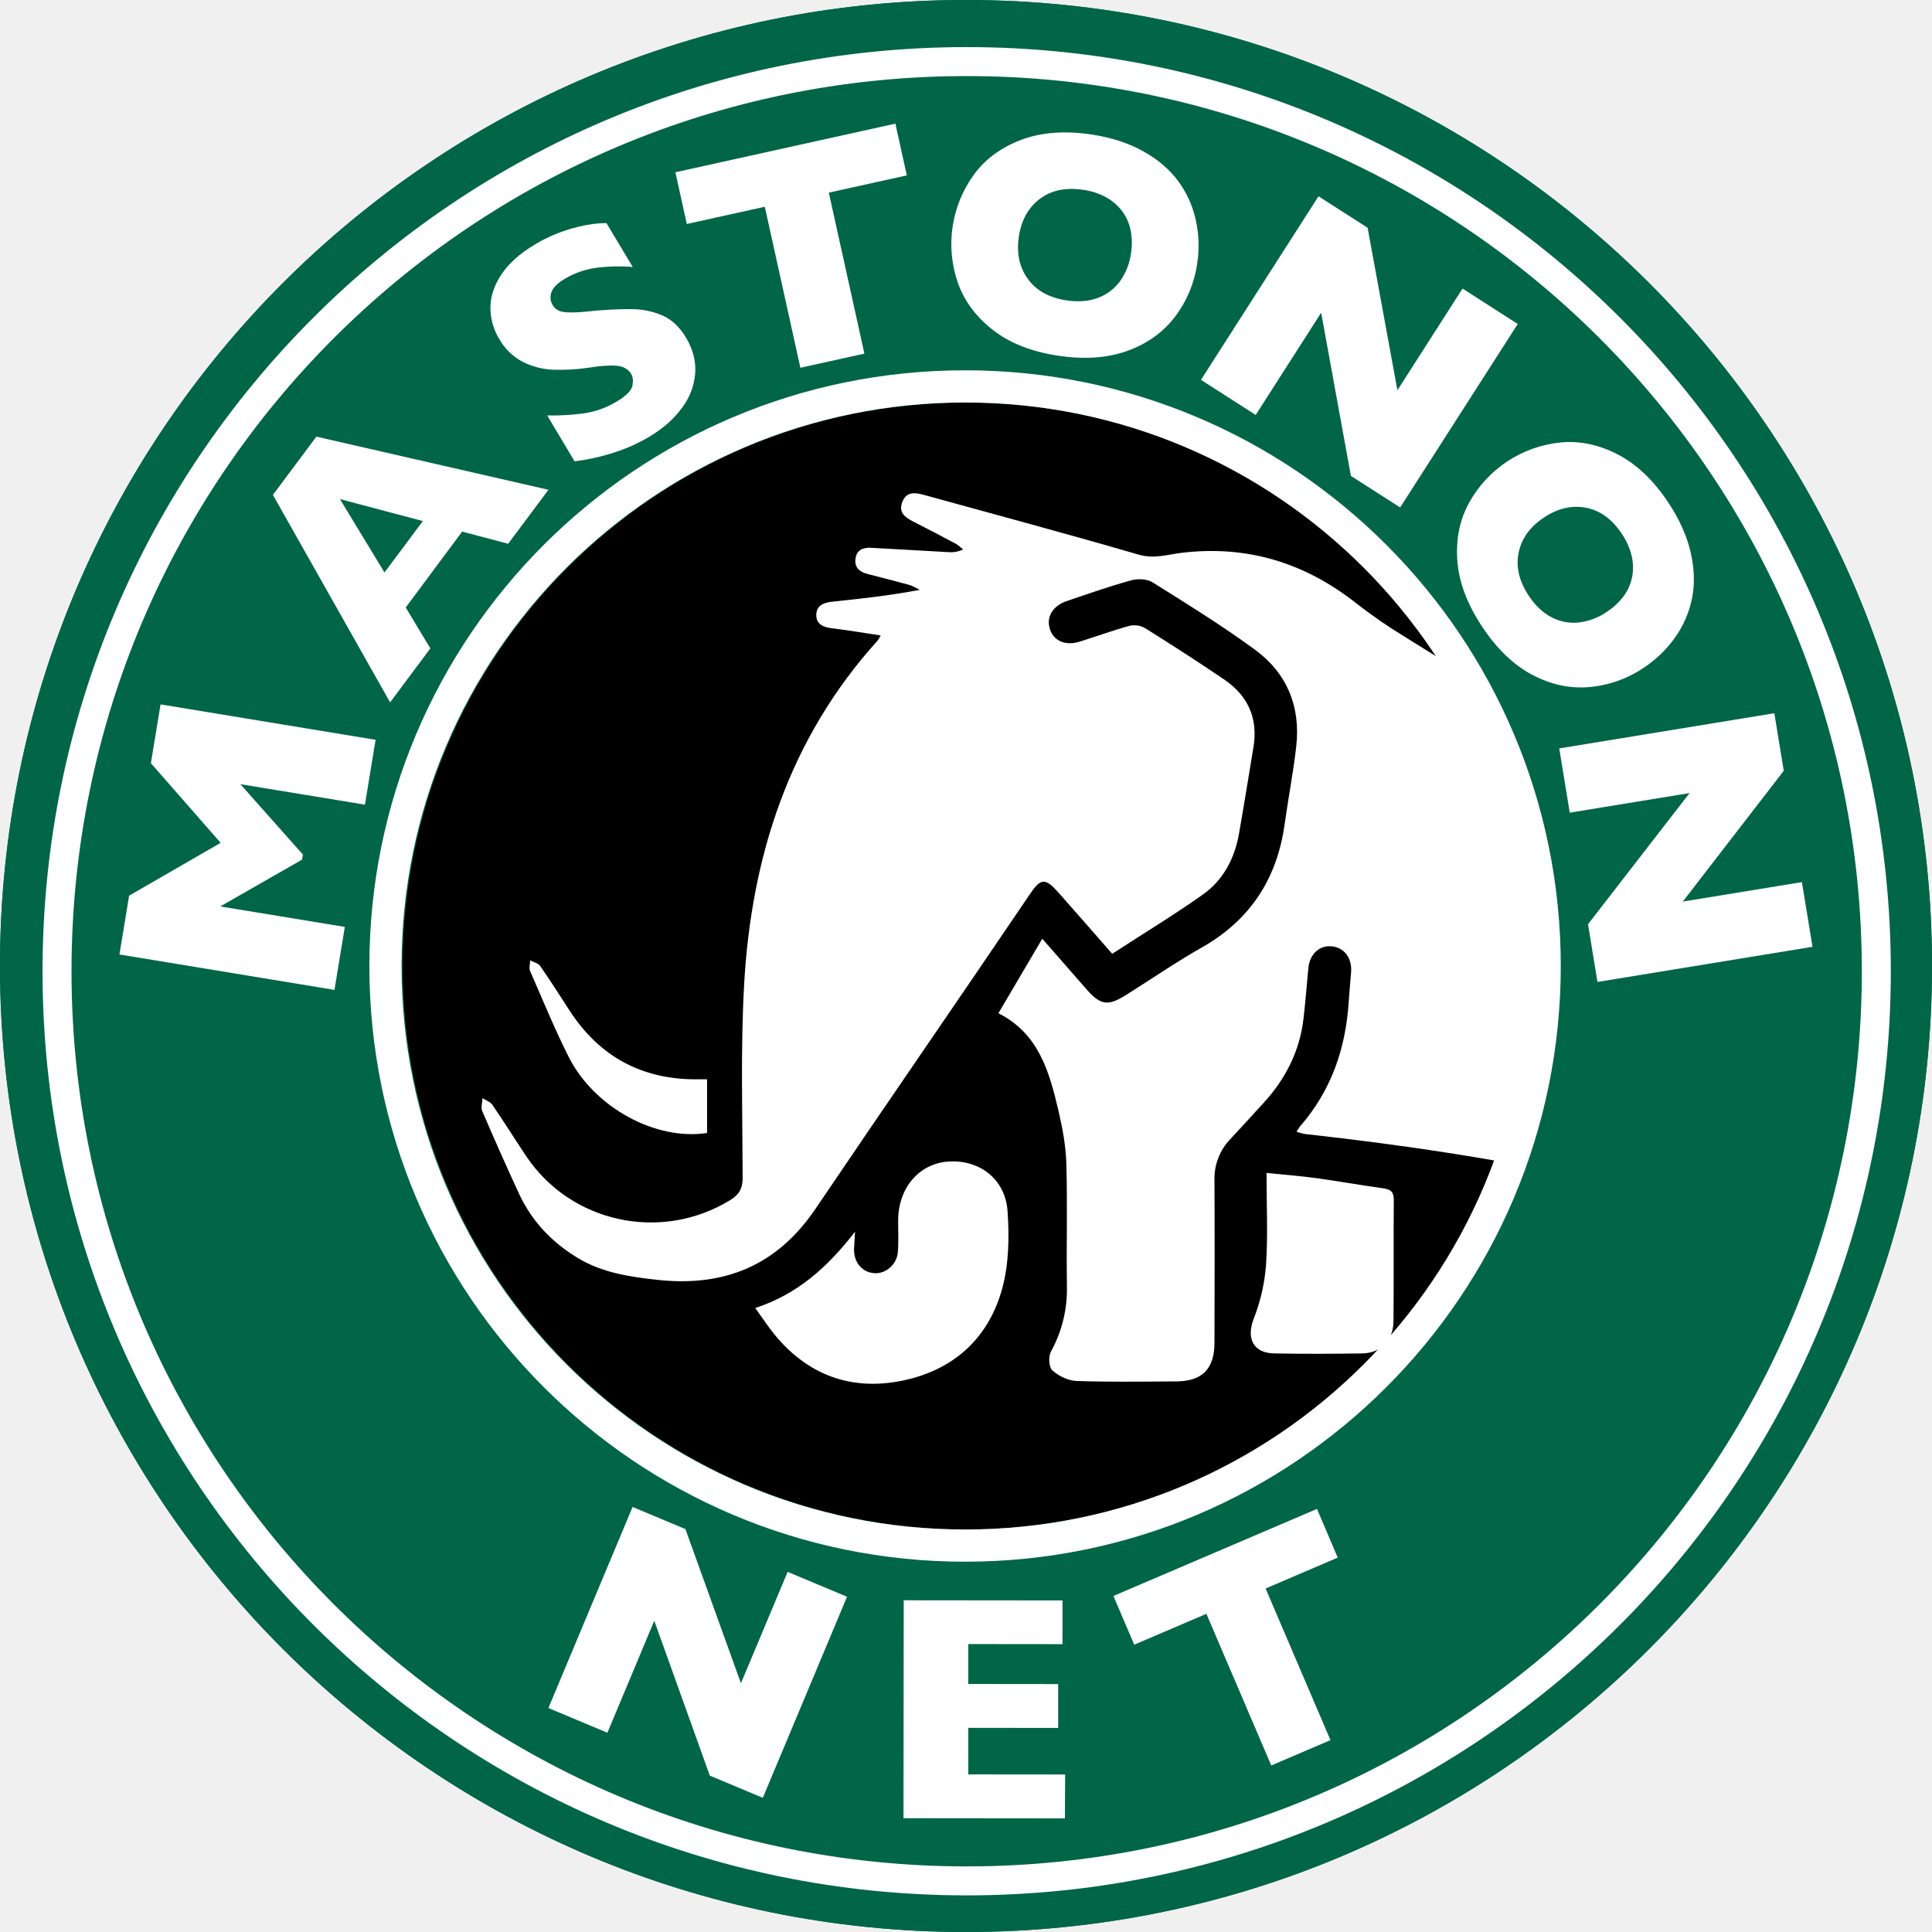
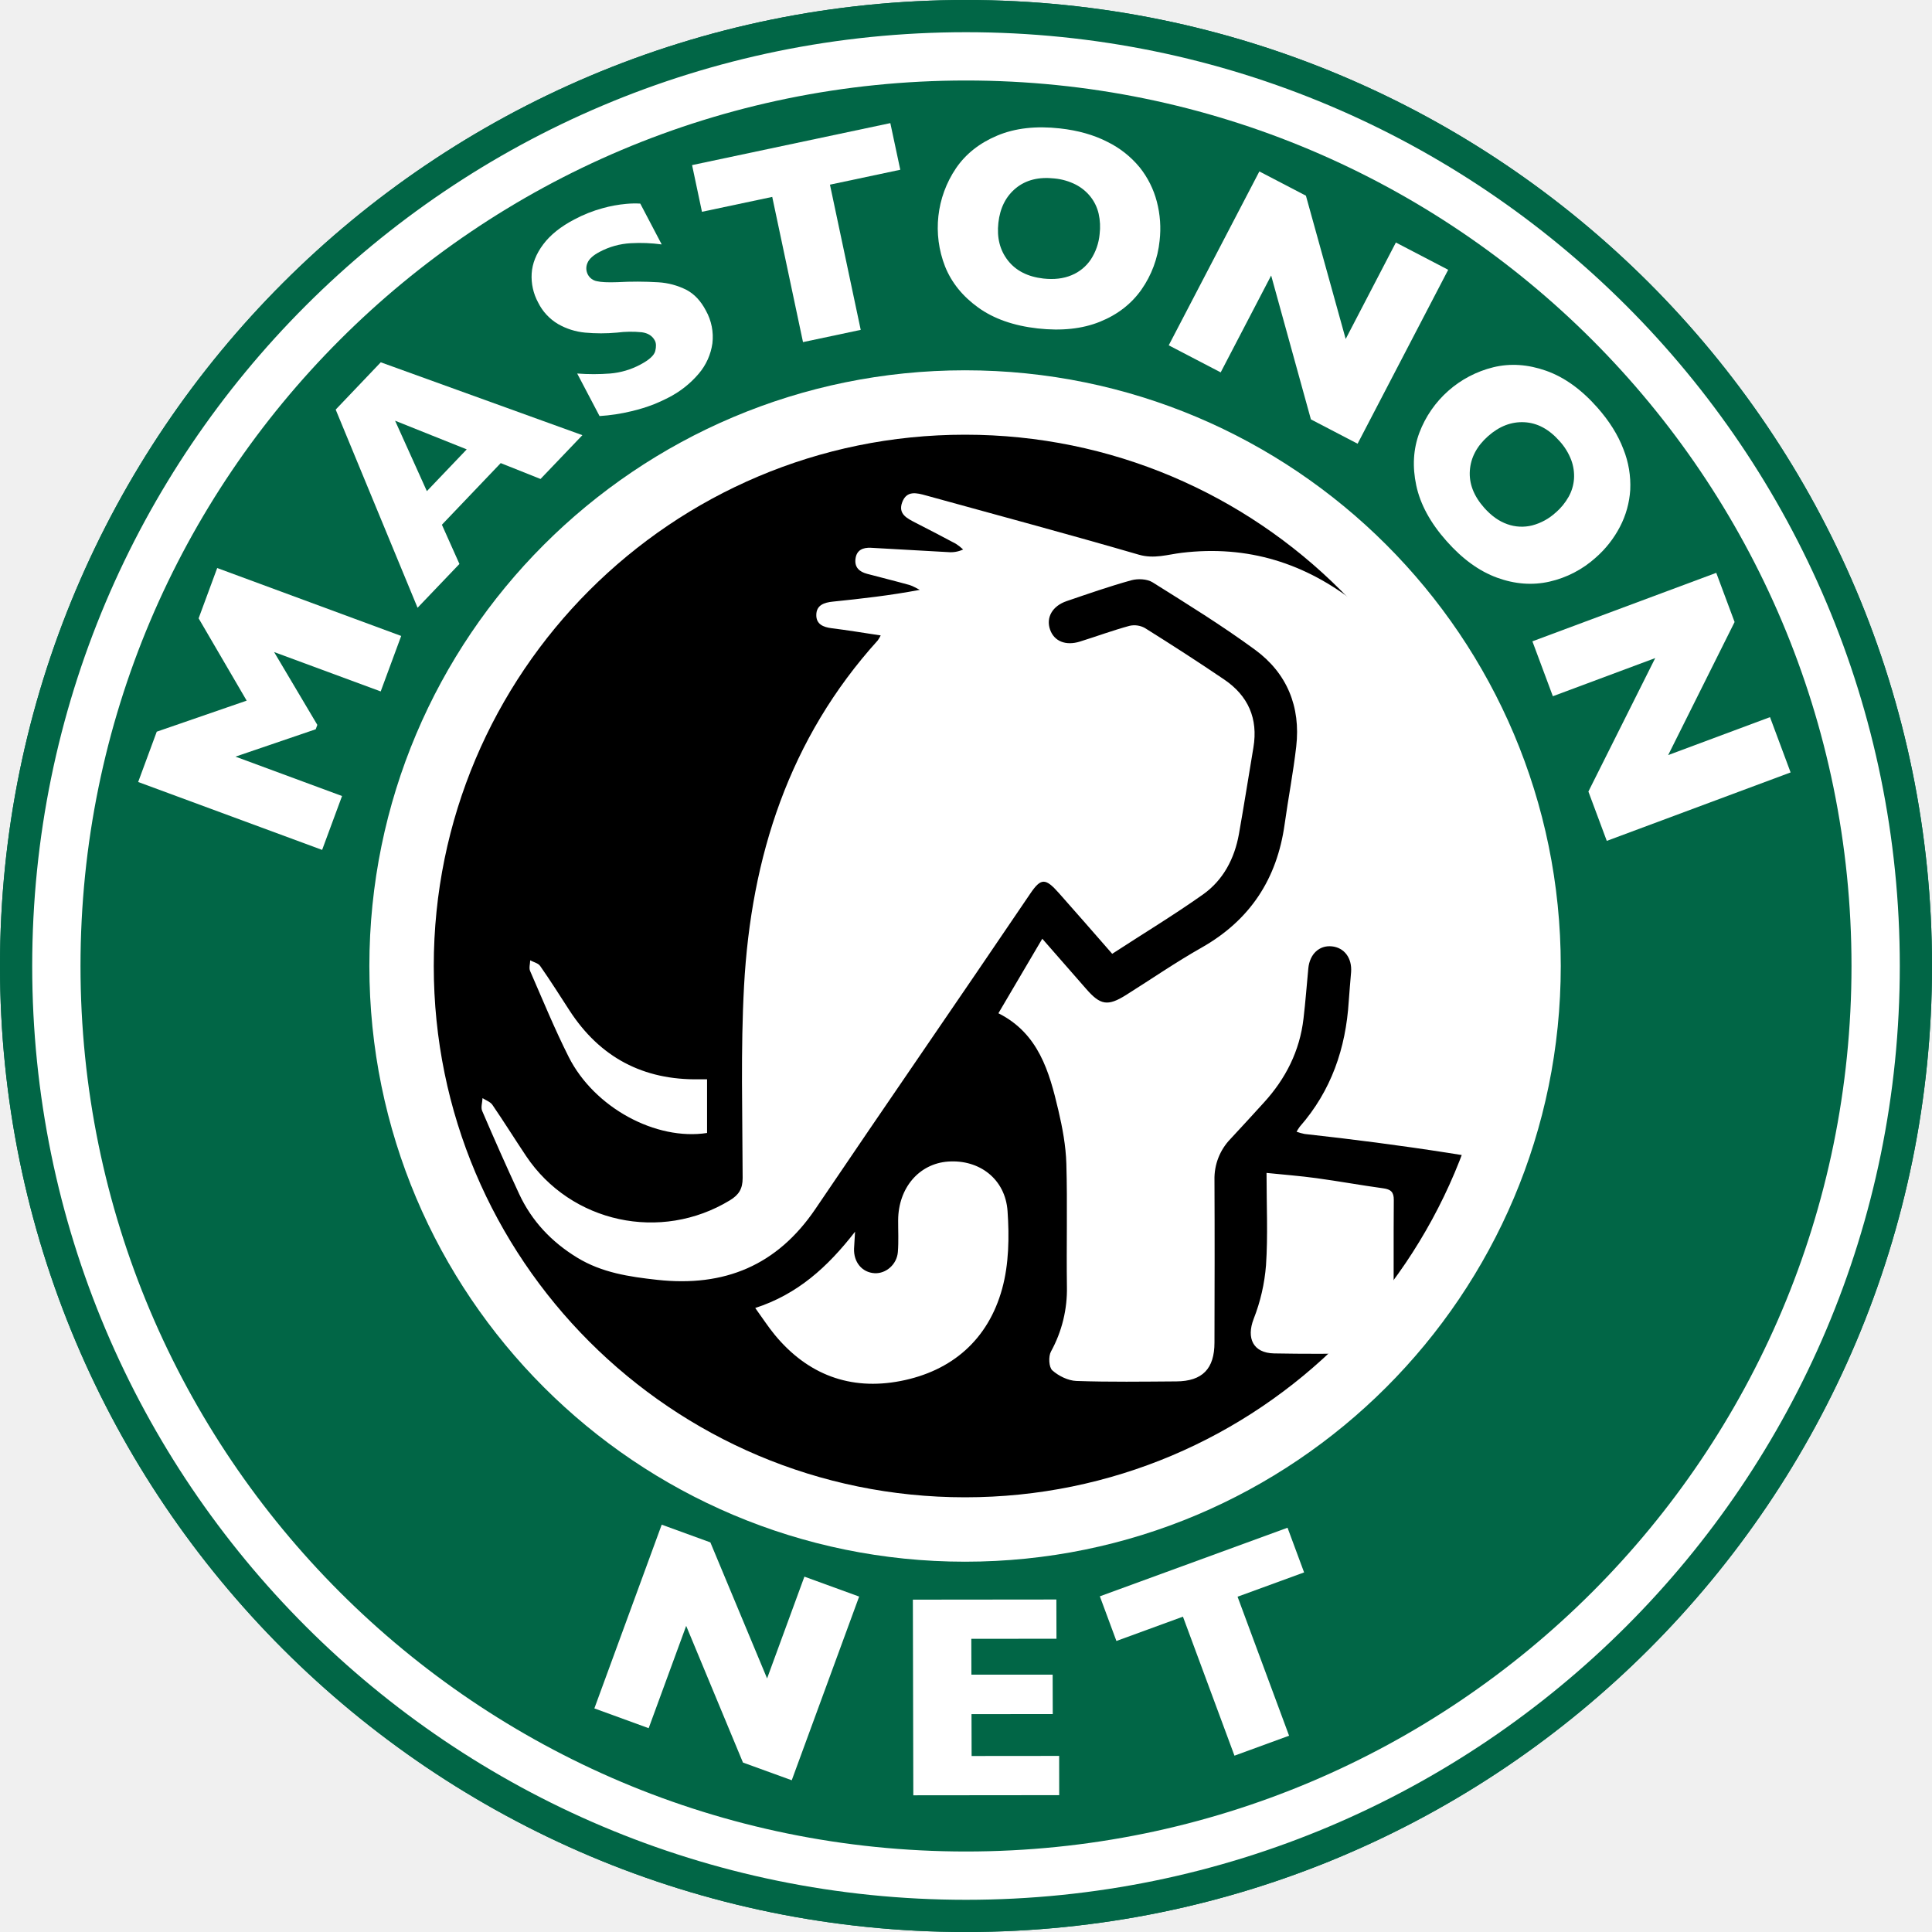
<svg xmlns="http://www.w3.org/2000/svg" viewBox="0 0 1200 1200">
  <defs>
-     <style>.a{fill:#016646;}.b{fill:#fff;}.c,.d{fill:none;stroke:#fff;stroke-miterlimit:10;}.c{stroke-width:18px;}.d{stroke-width:20px;}</style>
+     <style>.a{fill:#016646;}.b{fill:#fff;}.c,.d{fill:none;stroke:#fff;stroke-miterlimit:10;}.c{stroke-width:30px;}.d{stroke-width:40px;}</style>
  </defs>
  <circle class="a" cx="600" cy="600" r="600" />
-   <circle cx="600" cy="600" r="350" />
+   <circle cx="600" cy="600" r="335" />
  <path class="b" d="M369.32,636.48c2.11,1.14,5,1.76,6.2,3.52,6.29,9,12.19,18.34,18.18,27.58,18.94,29.22,45.85,43.39,80.61,42.79,1.37,0,2.74,0,4.86,0v33.34c-31.75,4.93-70.05-15.72-85.93-47.21-8.78-17.42-16.18-35.54-24-53.45C368.47,641.22,369.26,638.69,369.32,636.48Zm293.13,204c-8.7,31.55-31.14,51.13-63.21,57.31-31.17,6-57.67-4-78.05-28.73-4-4.86-7.44-10.19-12.1-16.64,26.25-8.53,44.83-25.29,62-47.38-.31,5.16-.51,7.79-.62,10.43-.35,8.47,5,14.92,12.78,15.34,7,.38,13.81-5.4,14.43-13.16.53-6.57.14-13.22.18-19.84.13-20,13-35.05,31-36.34,19.34-1.38,35.57,10.73,36.95,30.79C666.92,808.24,666.66,825.2,662.45,840.47Zm243.07,20.15c-.11,12-7.72,19.84-19.57,20-18.2.29-36.41.34-54.6,0-13-.25-17.31-9.42-12.68-21.43a115.8,115.8,0,0,0,7.67-33.35c1.24-18.35.33-36.84.33-57.33,10.91,1.12,20.91,1.87,30.83,3.23,13.91,1.9,27.74,4.42,41.64,6.33,4.65.64,6.62,2.24,6.57,7.25C905.5,810.43,905.75,835.52,905.52,860.62Zm121.88,17.52c-.78,1.54-4.14,2.44-6.33,2.49-10.75.24-21.51.36-32.26,0-13-.42-17.12-9.38-12.42-21.56,4.08-10.57,6.39-22.07,7.75-33.37,1.27-10.56.27-21.39.27-33.71,12.67,2.54,24.21,4.6,35.59,7.39,1.86.45,3.5,3.89,4.29,6.27,3.7,11.23,7.11,22.57,10.55,33.89C1039.12,853.68,1033.55,866.05,1027.4,878.14Zm118.85-77.48c2.66,24.67,5.58,49.32,8.2,74,1.37,12.86-5.39,22.49-18,22.93-24.81.87-49.67.63-74.51.3-8.12-.11-10.9-6.85-6.82-14.26,2.52-4.58,5.39-9,7.29-13.87,4.77-12.08,6.33-24.17,1.44-37-4.8-12.58-8.15-25.72-12.07-38.63-3.71-12.23-11.66-19.06-24.36-21.81-58.52-12.66-117.63-21.46-177.1-28a34,34,0,0,1-5-1.39,25.31,25.31,0,0,1,2-3.14c19.53-22.29,28.59-48.66,30.41-77.87.38-6.05,1-12.09,1.46-18.14.65-8.74-4.24-15.24-12-16s-13.68,4.79-14.56,13.58c-1,10.43-1.77,20.89-3,31.29C847.3,692.78,838.56,710,825,724.85c-6.89,7.54-13.75,15.11-20.73,22.56a35.38,35.38,0,0,0-9.94,25.47c.16,33.68.09,67.36,0,101,0,16.31-7.5,24-23.62,24.13-20.7.14-41.42.45-62.1-.27-5.17-.18-11.08-3.08-15-6.59-2.17-2-2.49-8.65-.84-11.68A80.19,80.19,0,0,0,702.68,839c-.36-25.39.38-50.81-.35-76.18-.32-11.1-2.4-22.3-4.95-33.15-5.64-24.05-12.3-47.78-37.25-60.32l27.25-46.29c9.55,10.92,18.41,21,27.24,31.14S728,665.17,739.43,658c15.64-9.84,30.9-20.36,47-29.47,30.08-17.08,46.75-42.65,51.48-76.59,2.24-16.1,5.35-32.09,7.2-48.24,2.83-24.71-5.69-45.57-25.63-60.16-20.45-15-42.08-28.36-63.58-41.84-3.41-2.14-9.19-2.39-13.25-1.27-13.52,3.74-26.81,8.39-40.1,12.92-9,3.06-13,10.3-10.29,17.83,2.55,7.13,9.68,10.06,18.51,7.31,10.26-3.2,20.36-6.93,30.71-9.76a13.5,13.5,0,0,1,9.65,1.35c16.6,10.39,33.06,21,49.27,32,14.85,10.08,21.12,24.23,18.12,42.17s-5.83,35.9-9,53.8c-2.73,15.23-9.73,28.58-22.32,37.52C769,608.45,749.89,620,730.81,632.43c-11.38-13-22.2-25.47-33.18-37.81-8.36-9.4-11.1-9.36-17.78.52-44.22,65.35-89.1,130.25-133.29,195.62C522.73,826,490,839.49,448.31,834.94c-17.46-1.91-34.39-4.43-49.68-13.73-16-9.73-28.37-22.77-36.25-39.78s-15.48-34.14-22.87-51.36c-1-2.21.09-5.28.2-8,2.08,1.37,4.83,2.27,6.13,4.17,7.17,10.47,13.88,21.25,20.93,31.79,27.86,41.61,83.73,53.6,126.62,27.48,5.55-3.38,7.9-7.15,7.88-13.86-.09-39.75-1.29-79.58.87-119.22,4.38-80.27,27.94-153.73,83.05-214.66a24.22,24.22,0,0,0,1.83-3.09c-10.54-1.58-20.47-3.24-30.44-4.48-5.23-.65-9.6-2.46-9.56-8.17,0-6.23,4.92-7.81,10.34-8.36,17.76-1.83,35.51-3.81,53.93-7.3-2.11-1-4.12-2.34-6.34-3-8.75-2.44-17.58-4.62-26.36-6.95-4.8-1.27-7.95-4-7.22-9.42s4.64-7,9.59-6.76c16,.88,32,1.83,47.93,2.69a18.19,18.19,0,0,0,9.34-1.64,32.53,32.53,0,0,0-4.51-3.53c-8.26-4.43-16.59-8.72-24.91-13-5.25-2.72-11.22-5.43-8.41-12.86s9-5.76,14.76-4.16c44.07,12.17,88.25,24,132.14,36.77,9.59,2.8,17.95-.11,26.74-1.16,40.86-4.88,76.78,6.31,108.82,31.73a313.13,313.13,0,0,0,29.86,20.55c25.31,15.68,50.39,31.84,76.51,46.06a306.62,306.62,0,0,0,53.92,22.88C1105.48,524.31,1135,571,1150.6,630.4c8.15,31,5.67,61.65-.46,92.5-2.85,14.32-5.87,28.75-6.75,43.25C1142.7,777.56,1145,789.17,1146.25,800.66Z" transform="translate(-40 -40)" />
  <path class="a" d="M640,40C308.63,40,40,308.63,40,640s268.63,600,600,600,600-268.63,600-600S971.37,40,640,40Zm0,950c-193.3,0-350-156.7-350-350S446.7,290,640,290,990,446.7,990,640,833.3,990,640,990Z" transform="translate(-40 -40)" />
-   <circle class="c" cx="600.42" cy="603.25" r="565" />
-   <circle class="d" cx="599.42" cy="600" r="360" />
-   <path class="b" d="M513.8,1156.66l-32.92-13.79-34.5-96.18-29.12,69.54-36.63-15.34L432.9,976l32.83,13.75,34.48,95.75,29-69.18,36.9,15.45Z" transform="translate(-40 -40)" />
-   <path class="b" d="M701.43,1169.41l-100.25-.1.14-135.35,98.62.1,0,27.15-58.52-.06,0,24.8,55.83.06,0,27.25-55.83-.06,0,28.91,60.15.06Z" transform="translate(-40 -40)" />
-   <path class="b" d="M870.9,1007.47l-44.81,19.17,40.29,94.19-36.78,15.73-40.29-94.19-44.81,19.17-12.94-30.26L858,977.21Z" transform="translate(-40 -40)" />
-   <path class="b" d="M273.29,499.51l-6.62,40.28-77.38-12.72,38.84,43.7-.52,3.18L176.8,603l77.38,12.72-6.43,39.12-133.56-22,6-36.52,56.86-32.81-43.33-49.48,6-36.52Z" transform="translate(-40 -40)" />
-   <path class="b" d="M380.65,344.21l-25,33.52-28.6-7.54L292,417.33l15.3,25.4-25,33.52L209.51,347.38l27-36.18Zm-78,19.43L251.14,350l27.67,45.57Z" transform="translate(-40 -40)" />
-   <path class="b" d="M466.09,249.72q6.52,10.9,5.71,22.19a41,41,0,0,1-8.25,21.5q-7.44,10.2-20.34,17.92-3.6,2.16-9.12,4.83a116.35,116.35,0,0,1-15.44,5.77,127.14,127.14,0,0,1-21.77,4.6l-17-28.49a148.3,148.3,0,0,0,22.72-1.3,53.88,53.88,0,0,0,20.38-7.3q9-5.37,9.83-9.92t-.7-7.15q-2.81-4.69-9.26-5.21t-17.14,1.21a121.16,121.16,0,0,1-22,1.27,46.23,46.23,0,0,1-18.87-4.81,35.56,35.56,0,0,1-14.65-14.11A37.31,37.31,0,0,1,344.6,231q.07-10.34,6.83-20.53t20.42-18.37a94.06,94.06,0,0,1,19.1-8.87,90.82,90.82,0,0,1,16.15-3.92,63.5,63.5,0,0,1,9.58-.73L433,205.8a111.53,111.53,0,0,0-21.35.37,51.67,51.67,0,0,0-21.14,7.18q-6.54,3.91-8,8.18a9.15,9.15,0,0,0,.78,8,8.87,8.87,0,0,0,6.49,4.2q4.44.76,14.14-.15A244.19,244.19,0,0,1,432.17,232a49.4,49.4,0,0,1,19.56,4.06Q460.23,239.92,466.09,249.72Z" transform="translate(-40 -40)" />
-   <path class="b" d="M603.24,148.94l-48.44,10.7,22.09,100-39.76,8.78-22.1-100-48.44,10.7L459.49,147,596.14,116.8Z" transform="translate(-40 -40)" />
-   <path class="b" d="M783.62,203.53a71.25,71.25,0,0,1-13.79,33.19q-11,14.45-29.47,21.17t-43,3.06q-24.82-3.7-40.57-15.93T635,215.81a73.26,73.26,0,0,1,10-67.47q10.65-14.46,29.32-21.49t43.5-3.33q18.54,2.77,32.26,10.44t21.68,18.49a63.53,63.53,0,0,1,10.92,24A73.23,73.23,0,0,1,783.62,203.53Zm-41.14-6.14a41.2,41.2,0,0,0-.17-14.1,29.69,29.69,0,0,0-5.1-11.82,31.49,31.49,0,0,0-9.9-8.78,41,41,0,0,0-14.59-4.79q-16.23-2.42-26.91,5.66t-13,23.44q-2.29,15.36,5.61,26.26t24,13.31q11.1,1.66,19.59-1.57a29.55,29.55,0,0,0,13.7-10.4A38.38,38.38,0,0,0,742.47,197.39Z" transform="translate(-40 -40)" />
-   <path class="b" d="M909.66,355.19,879.07,335.6,860.6,234.24l-40.66,63.49-34-21.8,73-114,30.51,19.54,18.51,100.92,40.45-63.16,34.29,22Z" transform="translate(-40 -40)" />
-   <path class="b" d="M1060.78,454.86a71.24,71.24,0,0,1-33.91,11.91q-18.1,1.48-35.45-7.79t-31-30q-13.83-20.95-15.25-40.83t7.21-35.71a73.26,73.26,0,0,1,56.9-37.62q17.87-1.73,35.58,7.46t31.54,30.14q10.33,15.65,13.78,31t.72,28.48a63.57,63.57,0,0,1-10.59,24.19A73.26,73.26,0,0,1,1060.78,454.86Zm-22.92-34.72a41.19,41.19,0,0,0,10.38-9.54,29.71,29.71,0,0,0,5.39-11.69,31.5,31.5,0,0,0-.08-13.23,41,41,0,0,0-6.18-14.06q-9-13.69-22.19-16.24t-26.11,6q-13,8.55-15.79,21.72t6.15,26.77q6.19,9.37,14.25,13.53a29.55,29.55,0,0,0,16.89,3.25A38.37,38.37,0,0,0,1037.86,420.14Z" transform="translate(-40 -40)" />
-   <path class="b" d="M1032.21,649.9l-5.86-35.85,63.07-81.46L1015,544.76l-6.53-39.9L1142.07,483l5.85,35.75L1085.2,600l74-12.11,6.57,40.19Z" transform="translate(-40 -40)" />
+   <circle class="c" cx="600" cy="600" r="565" />
+   <circle class="d" cx="599.42" cy="600" r="350" />
+   <path class="b" d="M531.77,1145.75l-30.3-11-35.27-84.89-23.3,63.55-33.73-12.29L451,987l30.22,11,35.23,84.5,23.18-63.22,34,12.38Z" transform="translate(-40 -40)" />
+   <path class="b" d="M697.89,1155l-90.61.09L607,1033.57l89.13-.09.06,24.37-52.89.05.06,22.27,50.46,0,.06,24.46-50.46.05.07,26,54.37-.05Z" transform="translate(-40 -40)" />
+   <path class="b" d="M850,1016.65l-41.33,15.1,32,86.33-33.92,12.4-32-86.34-41.33,15.1-10.28-27.74,116.57-42.6Z" transform="translate(-40 -40)" />
+   <path class="b" d="M289.19,435l-12.73,34.46L210.25,445l26.85,45.24-1,2.72-49.85,17,66.2,24.46-12.37,33.47L125.82,525.71l11.54-31.25,55.85-19.28-29.84-51.12,11.54-31.25Z" transform="translate(-40 -40)" />
+   <path class="b" d="M401.73,310.29l-26,27.21L351,327.64l-36.53,38.28,10.89,24.36-26,27.21L248.5,294.41l28-29.38Zm-71.84,8.83-44.49-17.8,19.73,43.74Z" transform="translate(-40 -40)" />
+   <path class="b" d="M478.49,233a33.6,33.6,0,0,1,4,20.23A36.93,36.93,0,0,1,474,272.1a61,61,0,0,1-19.2,15.06q-3.35,1.75-8.44,3.87a104.71,104.71,0,0,1-14.17,4.39,114.33,114.33,0,0,1-19.8,3L398.51,272A133.36,133.36,0,0,0,419,272a48.48,48.48,0,0,0,18.69-5.52Q446,262.09,447,258t-.26-6.46q-2.28-4.36-8.06-5.16a67.6,67.6,0,0,0-15.47.21,109.11,109.11,0,0,1-19.83,0,41.62,41.62,0,0,1-16.71-5.29,32,32,0,0,1-12.44-13.43,33.59,33.59,0,0,1-4-18q.59-9.29,7.19-18.1t19.29-15.46a84.63,84.63,0,0,1,17.62-7,81.71,81.71,0,0,1,14.71-2.69,57.21,57.21,0,0,1,8.65-.16L451,191.82a100.36,100.36,0,0,0-19.2-.76,46.5,46.5,0,0,0-19.36,5.38q-6.07,3.18-7.58,6.94a8.24,8.24,0,0,0,.29,7.19,8,8,0,0,0,5.62,4.1q3.95.91,12.71.59a219.56,219.56,0,0,1,25.44.07A44.45,44.45,0,0,1,466.28,220Q473.72,223.87,478.49,233Z" transform="translate(-40 -40)" />
+   <path class="b" d="M599.18,145.44,555.5,154.7l19.11,90.19-35.85,7.6-19.11-90.19L476,171.55l-6.14-29L593,116.47Z" transform="translate(-40 -40)" />
+   <path class="b" d="M760.25,189.53A64.13,64.13,0,0,1,749,219.84q-9.41,13.37-25.8,20T684.56,244q-22.45-2.51-37-13T627,205.52a65.94,65.94,0,0,1,6.77-61q9.1-13.35,25.66-20.31t39-4.44q16.77,1.87,29.36,8.32A60.28,60.28,0,0,1,747.91,144a57.18,57.18,0,0,1,10.63,21.26A65.92,65.92,0,0,1,760.25,189.53ZM723,185.37a37.05,37.05,0,0,0-.62-12.67,26.72,26.72,0,0,0-5-10.46,28.36,28.36,0,0,0-9.19-7.57A36.9,36.9,0,0,0,695,150.85q-14.67-1.64-24,6t-10.89,21.51q-1.55,13.89,5.92,23.43T688,213q10,1.12,17.56-2.06a26.6,26.6,0,0,0,12-9.81A34.54,34.54,0,0,0,723,185.37Z" transform="translate(-40 -40)" />
+   <path class="b" d="M883.23,315.6l-29-15.11-24.69-89.37-31.35,60.17-32.27-16.81,56.29-108,28.92,15.07,24.7,89L907,190.63l32.5,16.94Z" transform="translate(-40 -40)" />
+   <path class="b" d="M1031.12,386.36a64.12,64.12,0,0,1-28.71,14.9q-15.94,3.6-32.57-2.46T938.42,376q-15-16.92-18.75-34.46t1.91-32.73a65.94,65.94,0,0,1,46-40.71q15.7-3.8,32.65,2.15t31.91,22.87q11.18,12.64,16.19,25.87a60.3,60.3,0,0,1,4.24,25.29,57.2,57.2,0,0,1-6.38,22.9A65.93,65.93,0,0,1,1031.12,386.36Zm-24.81-28a37.08,37.08,0,0,0,8-9.81,26.71,26.71,0,0,0,3.33-11.1,28.34,28.34,0,0,0-1.74-11.78,36.9,36.9,0,0,0-7.28-11.75q-9.78-11.06-21.83-11.67t-22.51,8.65q-10.47,9.26-11.33,21.35t8.86,23.08q6.7,7.57,14.41,10.25a26.59,26.59,0,0,0,15.46.76A34.53,34.53,0,0,0,1006.31,358.32Z" transform="translate(-40 -40)" />
+   <path class="b" d="M1038,562.29l-11.42-30.64,41.51-82.91-63.58,23.7-12.71-34.1L1106,395.8l11.39,30.55L1076.13,509l63.25-23.57,12.8,34.34Z" transform="translate(-40 -40)" />
</svg>
